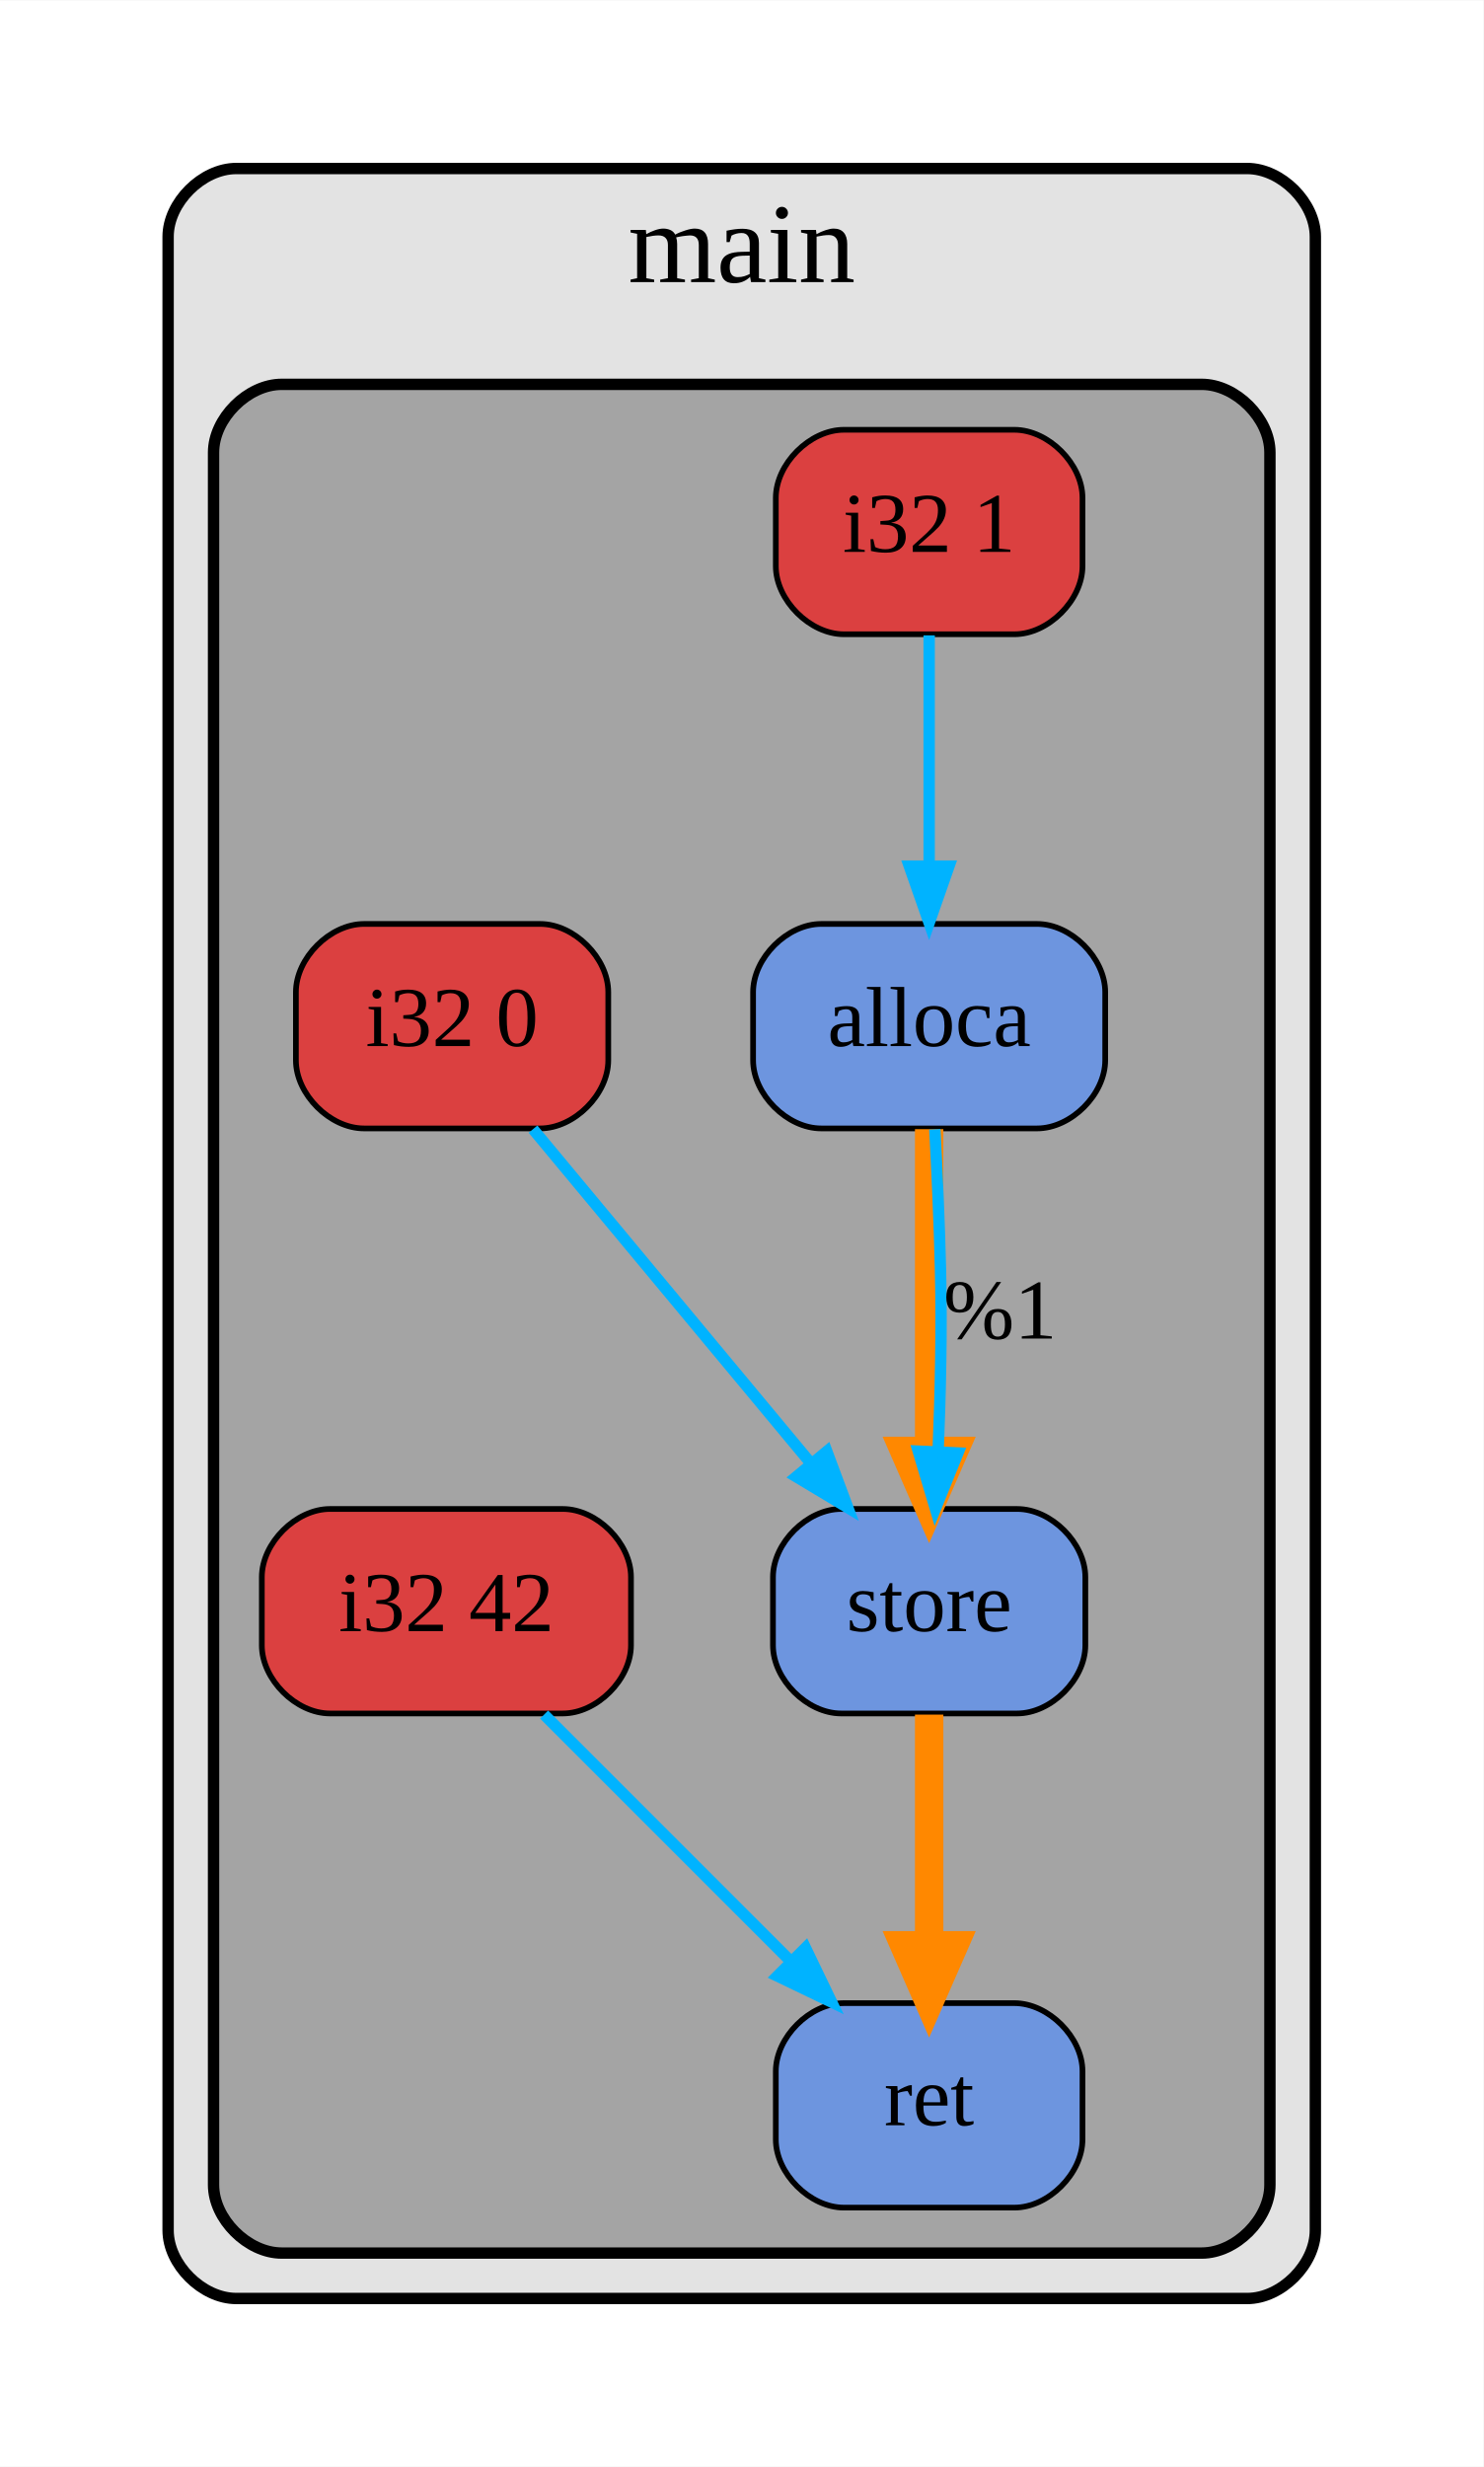
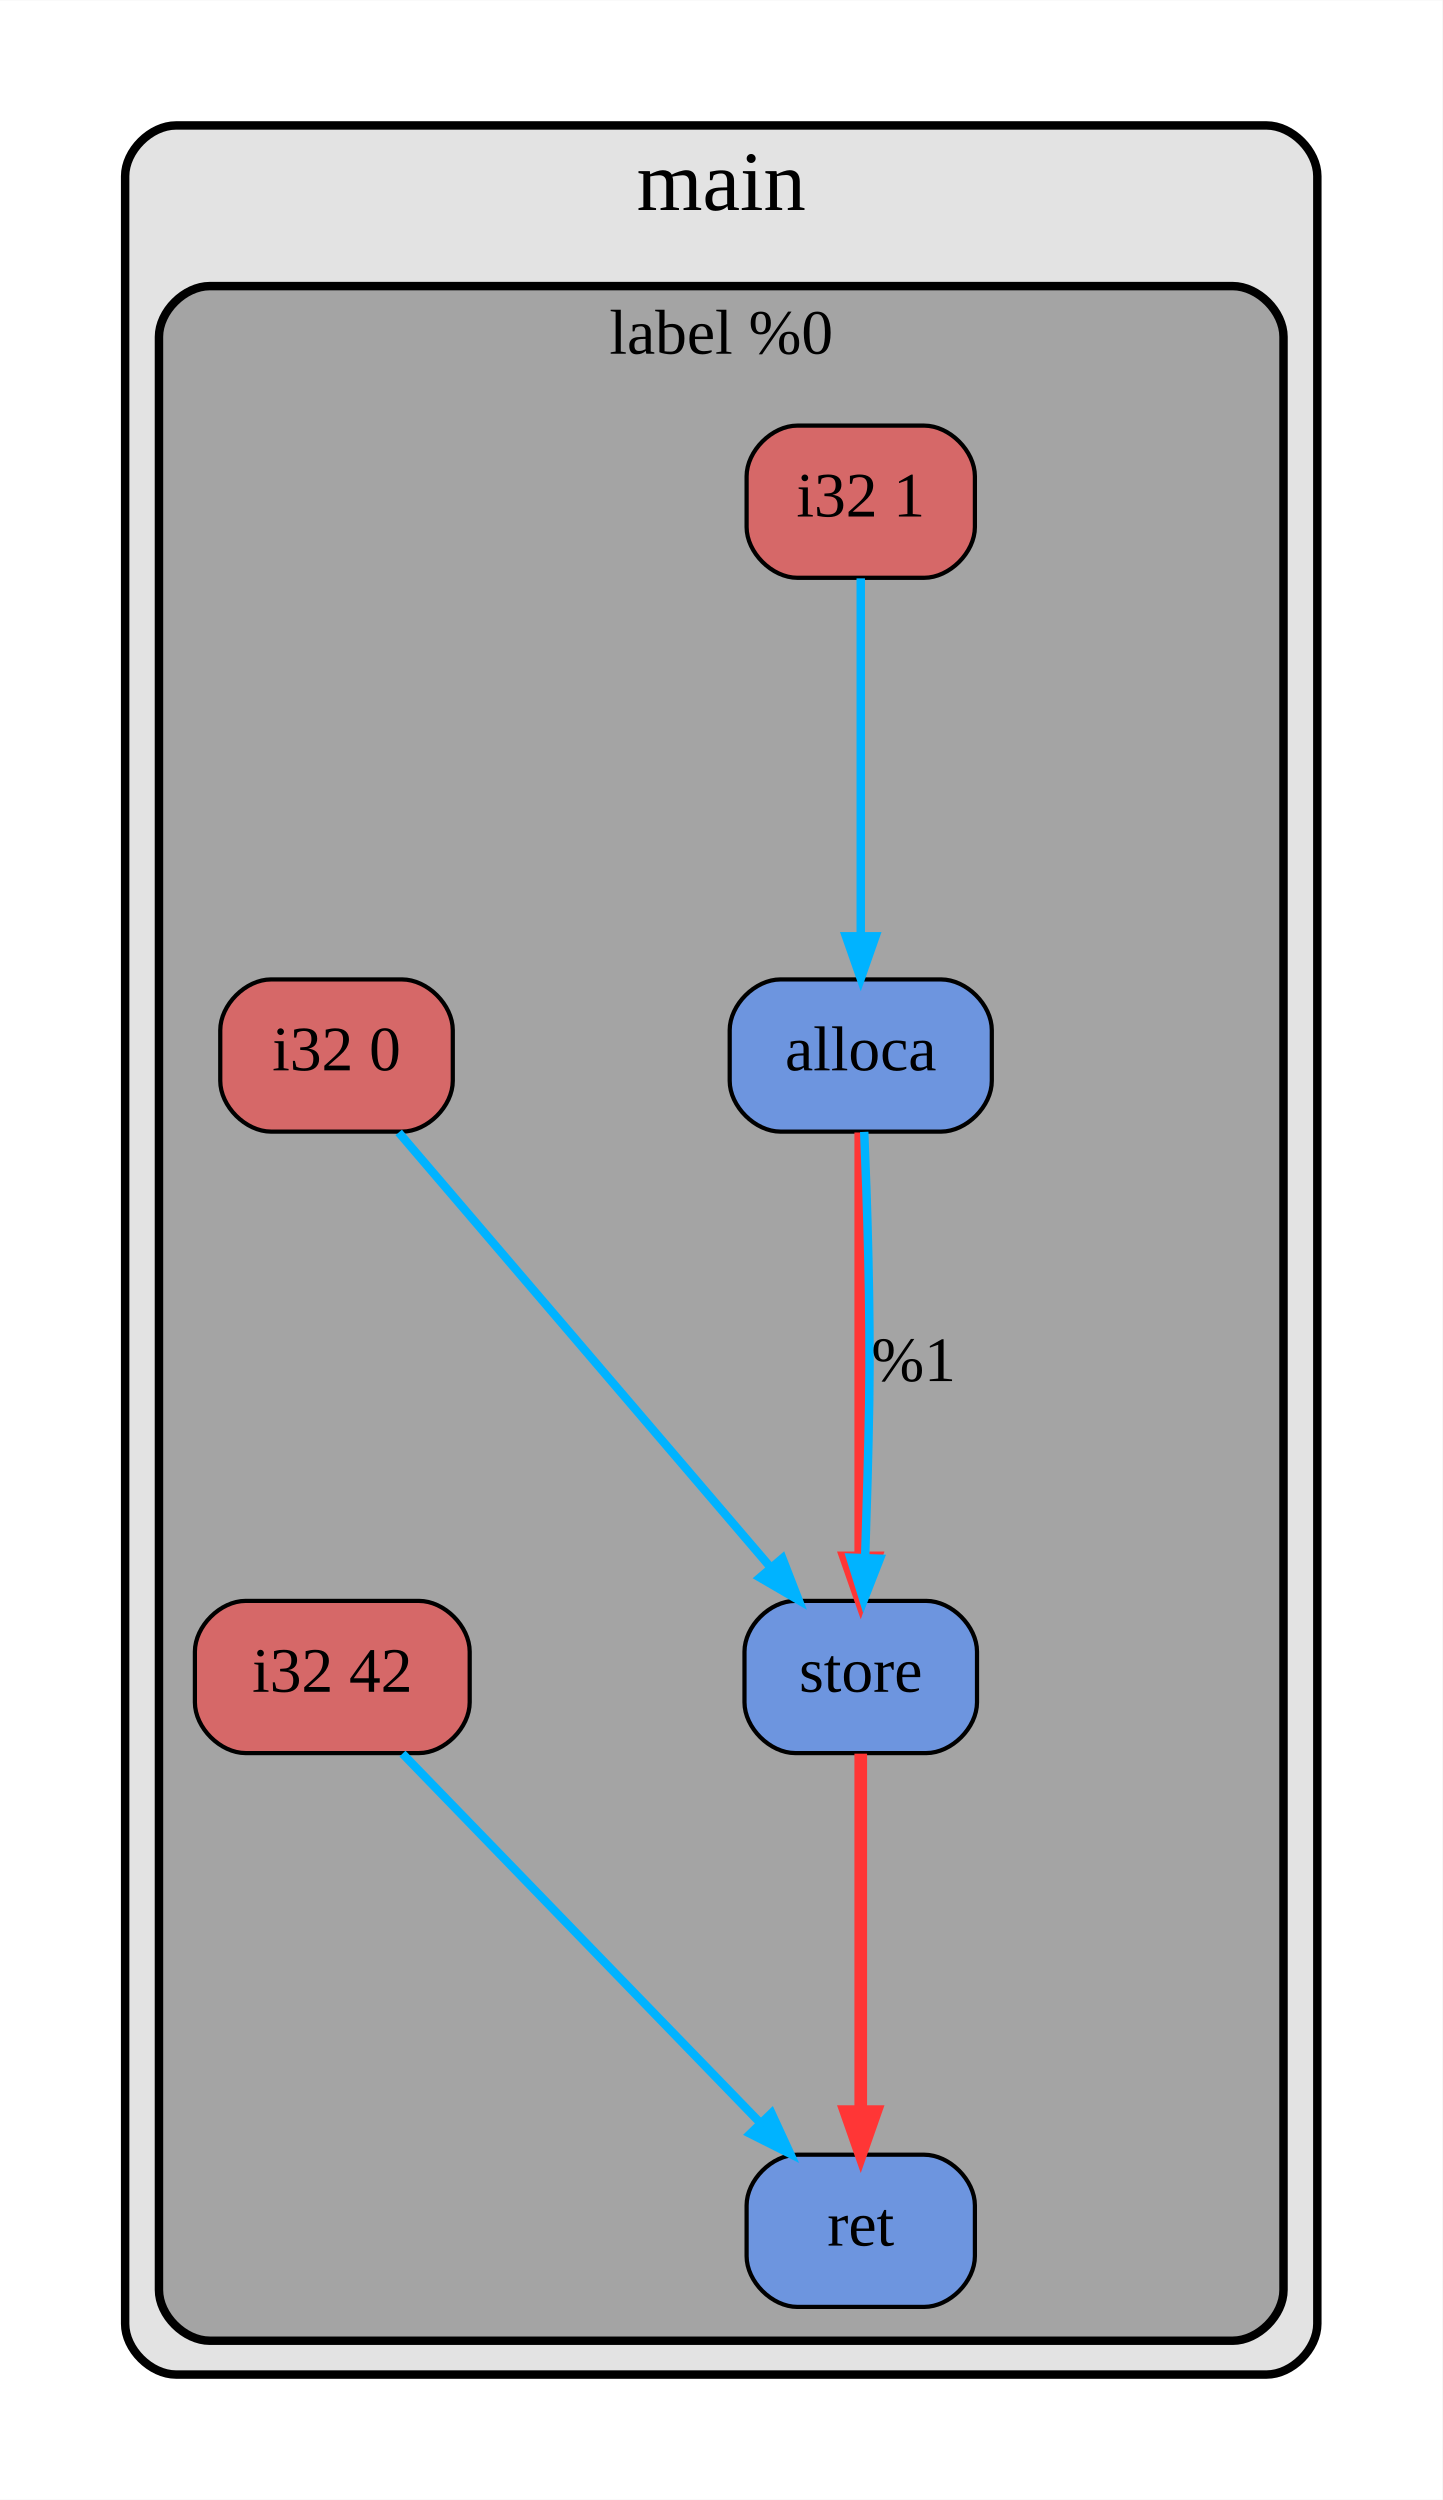
- <svg xmlns="http://www.w3.org/2000/svg" width="261pt" height="434pt" viewBox="0.00 0.00 261.20 434.20">
-   <g id="graph0" class="graph" transform="scale(1 1) rotate(0) translate(21.6 412.6)">
-     <polygon fill="white" stroke="transparent" points="-21.6,21.6 -21.6,-412.6 239.6,-412.6 239.6,21.6 -21.6,21.6" />
+ <svg xmlns="http://www.w3.org/2000/svg" width="341pt" height="591pt" viewBox="0.00 0.00 341.20 591.20">
+   <g id="graph0" class="graph" transform="scale(1 1) rotate(0) translate(21.6 569.6)">
+     <polygon fill="white" stroke="transparent" points="-21.6,21.6 -21.6,-569.6 319.6,-569.6 319.6,21.6 -21.6,21.6" />
    <g id="clust1" class="cluster">
-       <path fill="#e3e3e3" stroke="#000000" stroke-width="2" d="M20,-8C20,-8 198,-8 198,-8 204,-8 210,-14 210,-20 210,-20 210,-371 210,-371 210,-377 204,-383 198,-383 198,-383 20,-383 20,-383 14,-383 8,-377 8,-371 8,-371 8,-20 8,-20 8,-14 14,-8 20,-8" />
-       <text text-anchor="middle" x="109" y="-363" font-family="SF Pro Text Bold 10" font-size="20.00">main</text>
+       <path fill="#e3e3e3" stroke="#000000" stroke-width="2" d="M20,-8C20,-8 278,-8 278,-8 284,-8 290,-14 290,-20 290,-20 290,-528 290,-528 290,-534 284,-540 278,-540 278,-540 20,-540 20,-540 14,-540 8,-534 8,-528 8,-528 8,-20 8,-20 8,-14 14,-8 20,-8" />
+       <text text-anchor="middle" x="149" y="-520" font-family="SF Pro Text Bold 10" font-size="20.00">main</text>
    </g>
    <g id="clust2" class="cluster">
-       <path fill="#a4a4a4" stroke="#000000" stroke-width="2" d="M28,-16C28,-16 190,-16 190,-16 196,-16 202,-22 202,-28 202,-28 202,-333 202,-333 202,-339 196,-345 190,-345 190,-345 28,-345 28,-345 22,-345 16,-339 16,-333 16,-333 16,-28 16,-28 16,-22 22,-16 28,-16" />
+       <path fill="#a4a4a4" stroke="#000000" stroke-width="2" d="M28,-16C28,-16 270,-16 270,-16 276,-16 282,-22 282,-28 282,-28 282,-490 282,-490 282,-496 276,-502 270,-502 270,-502 28,-502 28,-502 22,-502 16,-496 16,-490 16,-490 16,-28 16,-28 16,-22 22,-16 28,-16" />
+       <text text-anchor="middle" x="149" y="-486" font-family="SF Pro Text Bold 10" font-size="15.00">label %0</text>
    </g>
    <g id="node1" class="node">
-       <path fill="#6d95df" stroke="#000000" d="M161,-250C161,-250 123,-250 123,-250 117,-250 111,-244 111,-238 111,-238 111,-226 111,-226 111,-220 117,-214 123,-214 123,-214 161,-214 161,-214 167,-214 173,-220 173,-226 173,-226 173,-238 173,-238 173,-244 167,-250 161,-250" />
-       <text text-anchor="middle" x="142" y="-228.5" font-family="SF Pro Text Bold 10" font-size="15.00" fill="#000000">alloca</text>
+       <path fill="#6d95df" stroke="#000000" d="M201,-338C201,-338 163,-338 163,-338 157,-338 151,-332 151,-326 151,-326 151,-314 151,-314 151,-308 157,-302 163,-302 163,-302 201,-302 201,-302 207,-302 213,-308 213,-314 213,-314 213,-326 213,-326 213,-332 207,-338 201,-338" />
+       <text text-anchor="middle" x="182" y="-316.5" font-family="SF Pro Text Bold 10" font-size="15.00" fill="#000000">alloca</text>
    </g>
    <g id="node2" class="node">
-       <path fill="#6d95df" stroke="#000000" d="M157.5,-147C157.5,-147 126.5,-147 126.5,-147 120.5,-147 114.5,-141 114.5,-135 114.5,-135 114.5,-123 114.5,-123 114.5,-117 120.5,-111 126.5,-111 126.5,-111 157.5,-111 157.5,-111 163.5,-111 169.5,-117 169.5,-123 169.5,-123 169.5,-135 169.5,-135 169.5,-141 163.5,-147 157.5,-147" />
-       <text text-anchor="middle" x="142" y="-125.5" font-family="SF Pro Text Bold 10" font-size="15.00" fill="#000000">store</text>
+       <path fill="#6d95df" stroke="#000000" d="M197.5,-191C197.5,-191 166.5,-191 166.5,-191 160.5,-191 154.5,-185 154.5,-179 154.5,-179 154.5,-167 154.5,-167 154.5,-161 160.5,-155 166.5,-155 166.5,-155 197.5,-155 197.5,-155 203.5,-155 209.5,-161 209.5,-167 209.5,-167 209.5,-179 209.5,-179 209.5,-185 203.5,-191 197.5,-191" />
+       <text text-anchor="middle" x="182" y="-169.5" font-family="SF Pro Text Bold 10" font-size="15.00" fill="#000000">store</text>
    </g>
    <g id="edge1" class="edge">
-       <path fill="none" stroke="#ff8800" stroke-width="5" d="M142,-213.87C142,-198.41 142,-175.42 142,-157.41" />
-       <polygon fill="#ff8800" stroke="#ff8800" stroke-width="5" points="146.38,-157.22 142,-147.22 137.63,-157.22 146.38,-157.22" />
+       <path fill="none" stroke="#ff3636" stroke-width="3" d="M182,-301.8C182,-276.94 182,-230.74 182,-201.23" />
+       <polygon fill="#ff3636" stroke="#ff3636" stroke-width="3" points="185.5,-201.18 182,-191.18 178.5,-201.18 185.5,-201.18" />
    </g>
    <g id="edge3" class="edge">
-       <path fill="none" stroke="#00b3ff" stroke-width="2" d="M143,-213.84C143.4,-206.23 143.81,-197.17 144,-189 144.25,-178.62 143.99,-167.21 143.58,-157.21" />
-       <polygon fill="#00b3ff" stroke="#00b3ff" stroke-width="2" points="147.07,-156.86 143.1,-147.04 140.07,-157.19 147.07,-156.86" />
-       <text text-anchor="middle" x="154.5" y="-177" font-family="SF Pro Text Bold 10" font-size="15.00">%1</text>
+       <path fill="none" stroke="#00b3ff" stroke-width="2" d="M182.82,-301.94C183.51,-285.54 184.34,-260.08 184,-238 183.81,-225.95 183.42,-212.64 183.04,-201.29" />
+       <polygon fill="#00b3ff" stroke="#00b3ff" stroke-width="2" points="186.53,-200.98 182.68,-191.11 179.54,-201.23 186.53,-200.98" />
+       <text text-anchor="middle" x="194.5" y="-243" font-family="SF Pro Text Bold 10" font-size="15.00">%1</text>
    </g>
    <g id="node3" class="node">
-       <path fill="#6d95df" stroke="#000000" d="M157,-60C157,-60 127,-60 127,-60 121,-60 115,-54 115,-48 115,-48 115,-36 115,-36 115,-30 121,-24 127,-24 127,-24 157,-24 157,-24 163,-24 169,-30 169,-36 169,-36 169,-48 169,-48 169,-54 163,-60 157,-60" />
-       <text text-anchor="middle" x="142" y="-38.5" font-family="SF Pro Text Bold 10" font-size="15.00" fill="#000000">ret</text>
+       <path fill="#6d95df" stroke="#000000" d="M197,-60C197,-60 167,-60 167,-60 161,-60 155,-54 155,-48 155,-48 155,-36 155,-36 155,-30 161,-24 167,-24 167,-24 197,-24 197,-24 203,-24 209,-30 209,-36 209,-36 209,-48 209,-48 209,-54 203,-60 197,-60" />
+       <text text-anchor="middle" x="182" y="-38.5" font-family="SF Pro Text Bold 10" font-size="15.00" fill="#000000">ret</text>
    </g>
    <g id="edge2" class="edge">
-       <path fill="none" stroke="#ff8800" stroke-width="5" d="M142,-110.8C142,-99.16 142,-83.55 142,-70.24" />
-       <polygon fill="#ff8800" stroke="#ff8800" stroke-width="5" points="146.38,-70.18 142,-60.18 137.63,-70.18 146.38,-70.18" />
+       <path fill="none" stroke="#ff3636" stroke-width="3" d="M182,-154.87C182,-133.28 182,-95.91 182,-70.35" />
+       <polygon fill="#ff3636" stroke="#ff3636" stroke-width="3" points="185.5,-70.2 182,-60.2 178.5,-70.2 185.5,-70.2" />
    </g>
    <g id="node4" class="node">
-       <path fill="#db4040" stroke="#000000" d="M157,-337C157,-337 127,-337 127,-337 121,-337 115,-331 115,-325 115,-325 115,-313 115,-313 115,-307 121,-301 127,-301 127,-301 157,-301 157,-301 163,-301 169,-307 169,-313 169,-313 169,-325 169,-325 169,-331 163,-337 157,-337" />
-       <text text-anchor="middle" x="142" y="-315.5" font-family="SF Pro Text Bold 10" font-size="15.00" fill="#000000">i32 1</text>
+       <path fill="#d66868" stroke="#000000" d="M197,-469C197,-469 167,-469 167,-469 161,-469 155,-463 155,-457 155,-457 155,-445 155,-445 155,-439 161,-433 167,-433 167,-433 197,-433 197,-433 203,-433 209,-439 209,-445 209,-445 209,-457 209,-457 209,-463 203,-469 197,-469" />
+       <text text-anchor="middle" x="182" y="-447.5" font-family="SF Pro Text Bold 10" font-size="15.00" fill="#000000">i32 1</text>
    </g>
    <g id="edge4" class="edge">
-       <path fill="none" stroke="#00b3ff" stroke-width="2" d="M142,-300.8C142,-289.16 142,-273.55 142,-260.24" />
-       <polygon fill="#00b3ff" stroke="#00b3ff" stroke-width="2" points="145.5,-260.18 142,-250.18 138.5,-260.18 145.5,-260.18" />
+       <path fill="none" stroke="#00b3ff" stroke-width="2" d="M182,-432.87C182,-411.28 182,-373.91 182,-348.35" />
+       <polygon fill="#00b3ff" stroke="#00b3ff" stroke-width="2" points="185.5,-348.2 182,-338.2 178.5,-348.2 185.5,-348.2" />
    </g>
    <g id="node5" class="node">
-       <path fill="#db4040" stroke="#000000" d="M73.5,-250C73.5,-250 42.5,-250 42.5,-250 36.5,-250 30.5,-244 30.5,-238 30.5,-238 30.5,-226 30.5,-226 30.5,-220 36.5,-214 42.5,-214 42.5,-214 73.5,-214 73.5,-214 79.5,-214 85.5,-220 85.5,-226 85.5,-226 85.5,-238 85.5,-238 85.5,-244 79.5,-250 73.5,-250" />
-       <text text-anchor="middle" x="58" y="-228.5" font-family="SF Pro Text Bold 10" font-size="15.00" fill="#000000">i32 0</text>
+       <path fill="#d66868" stroke="#000000" d="M73.5,-338C73.5,-338 42.5,-338 42.5,-338 36.5,-338 30.5,-332 30.5,-326 30.5,-326 30.5,-314 30.5,-314 30.5,-308 36.5,-302 42.5,-302 42.5,-302 73.5,-302 73.5,-302 79.5,-302 85.5,-308 85.5,-314 85.5,-314 85.5,-326 85.5,-326 85.5,-332 79.5,-338 73.5,-338" />
+       <text text-anchor="middle" x="58" y="-316.5" font-family="SF Pro Text Bold 10" font-size="15.00" fill="#000000">i32 0</text>
    </g>
    <g id="edge5" class="edge">
-       <path fill="none" stroke="#00b3ff" stroke-width="2" d="M72.25,-213.87C85.64,-197.76 105.86,-173.46 121.08,-155.15" />
-       <polygon fill="#00b3ff" stroke="#00b3ff" stroke-width="2" points="123.98,-157.14 127.68,-147.22 118.6,-152.67 123.98,-157.14" />
+       <path fill="none" stroke="#00b3ff" stroke-width="2" d="M72.71,-301.8C94.53,-276.29 135.57,-228.3 160.68,-198.93" />
+       <polygon fill="#00b3ff" stroke="#00b3ff" stroke-width="2" points="163.47,-201.06 167.31,-191.18 158.15,-196.51 163.47,-201.06" />
    </g>
    <g id="node6" class="node">
-       <path fill="#db4040" stroke="#000000" d="M77.5,-147C77.5,-147 36.5,-147 36.5,-147 30.5,-147 24.5,-141 24.5,-135 24.5,-135 24.5,-123 24.5,-123 24.5,-117 30.5,-111 36.5,-111 36.5,-111 77.5,-111 77.5,-111 83.5,-111 89.5,-117 89.5,-123 89.5,-123 89.5,-135 89.5,-135 89.5,-141 83.5,-147 77.5,-147" />
-       <text text-anchor="middle" x="57" y="-125.5" font-family="SF Pro Text Bold 10" font-size="15.00" fill="#000000">i32 42</text>
+       <path fill="#d66868" stroke="#000000" d="M77.5,-191C77.5,-191 36.5,-191 36.5,-191 30.5,-191 24.5,-185 24.5,-179 24.5,-179 24.5,-167 24.5,-167 24.5,-161 30.5,-155 36.5,-155 36.5,-155 77.5,-155 77.5,-155 83.5,-155 89.5,-161 89.5,-167 89.5,-167 89.5,-179 89.5,-179 89.5,-185 83.5,-191 77.5,-191" />
+       <text text-anchor="middle" x="57" y="-169.5" font-family="SF Pro Text Bold 10" font-size="15.00" fill="#000000">i32 42</text>
    </g>
    <g id="edge6" class="edge">
-       <path fill="none" stroke="#00b3ff" stroke-width="2" d="M74.2,-110.8C86.64,-98.36 103.64,-81.36 117.5,-67.5" />
-       <polygon fill="#00b3ff" stroke="#00b3ff" stroke-width="2" points="120.23,-69.72 124.82,-60.18 115.28,-64.77 120.23,-69.72" />
+       <path fill="none" stroke="#00b3ff" stroke-width="2" d="M73.6,-154.87C95.27,-132.51 133.33,-93.22 158.1,-67.66" />
+       <polygon fill="#00b3ff" stroke="#00b3ff" stroke-width="2" points="160.89,-69.82 165.33,-60.2 155.86,-64.95 160.89,-69.82" />
    </g>
  </g>
</svg>
